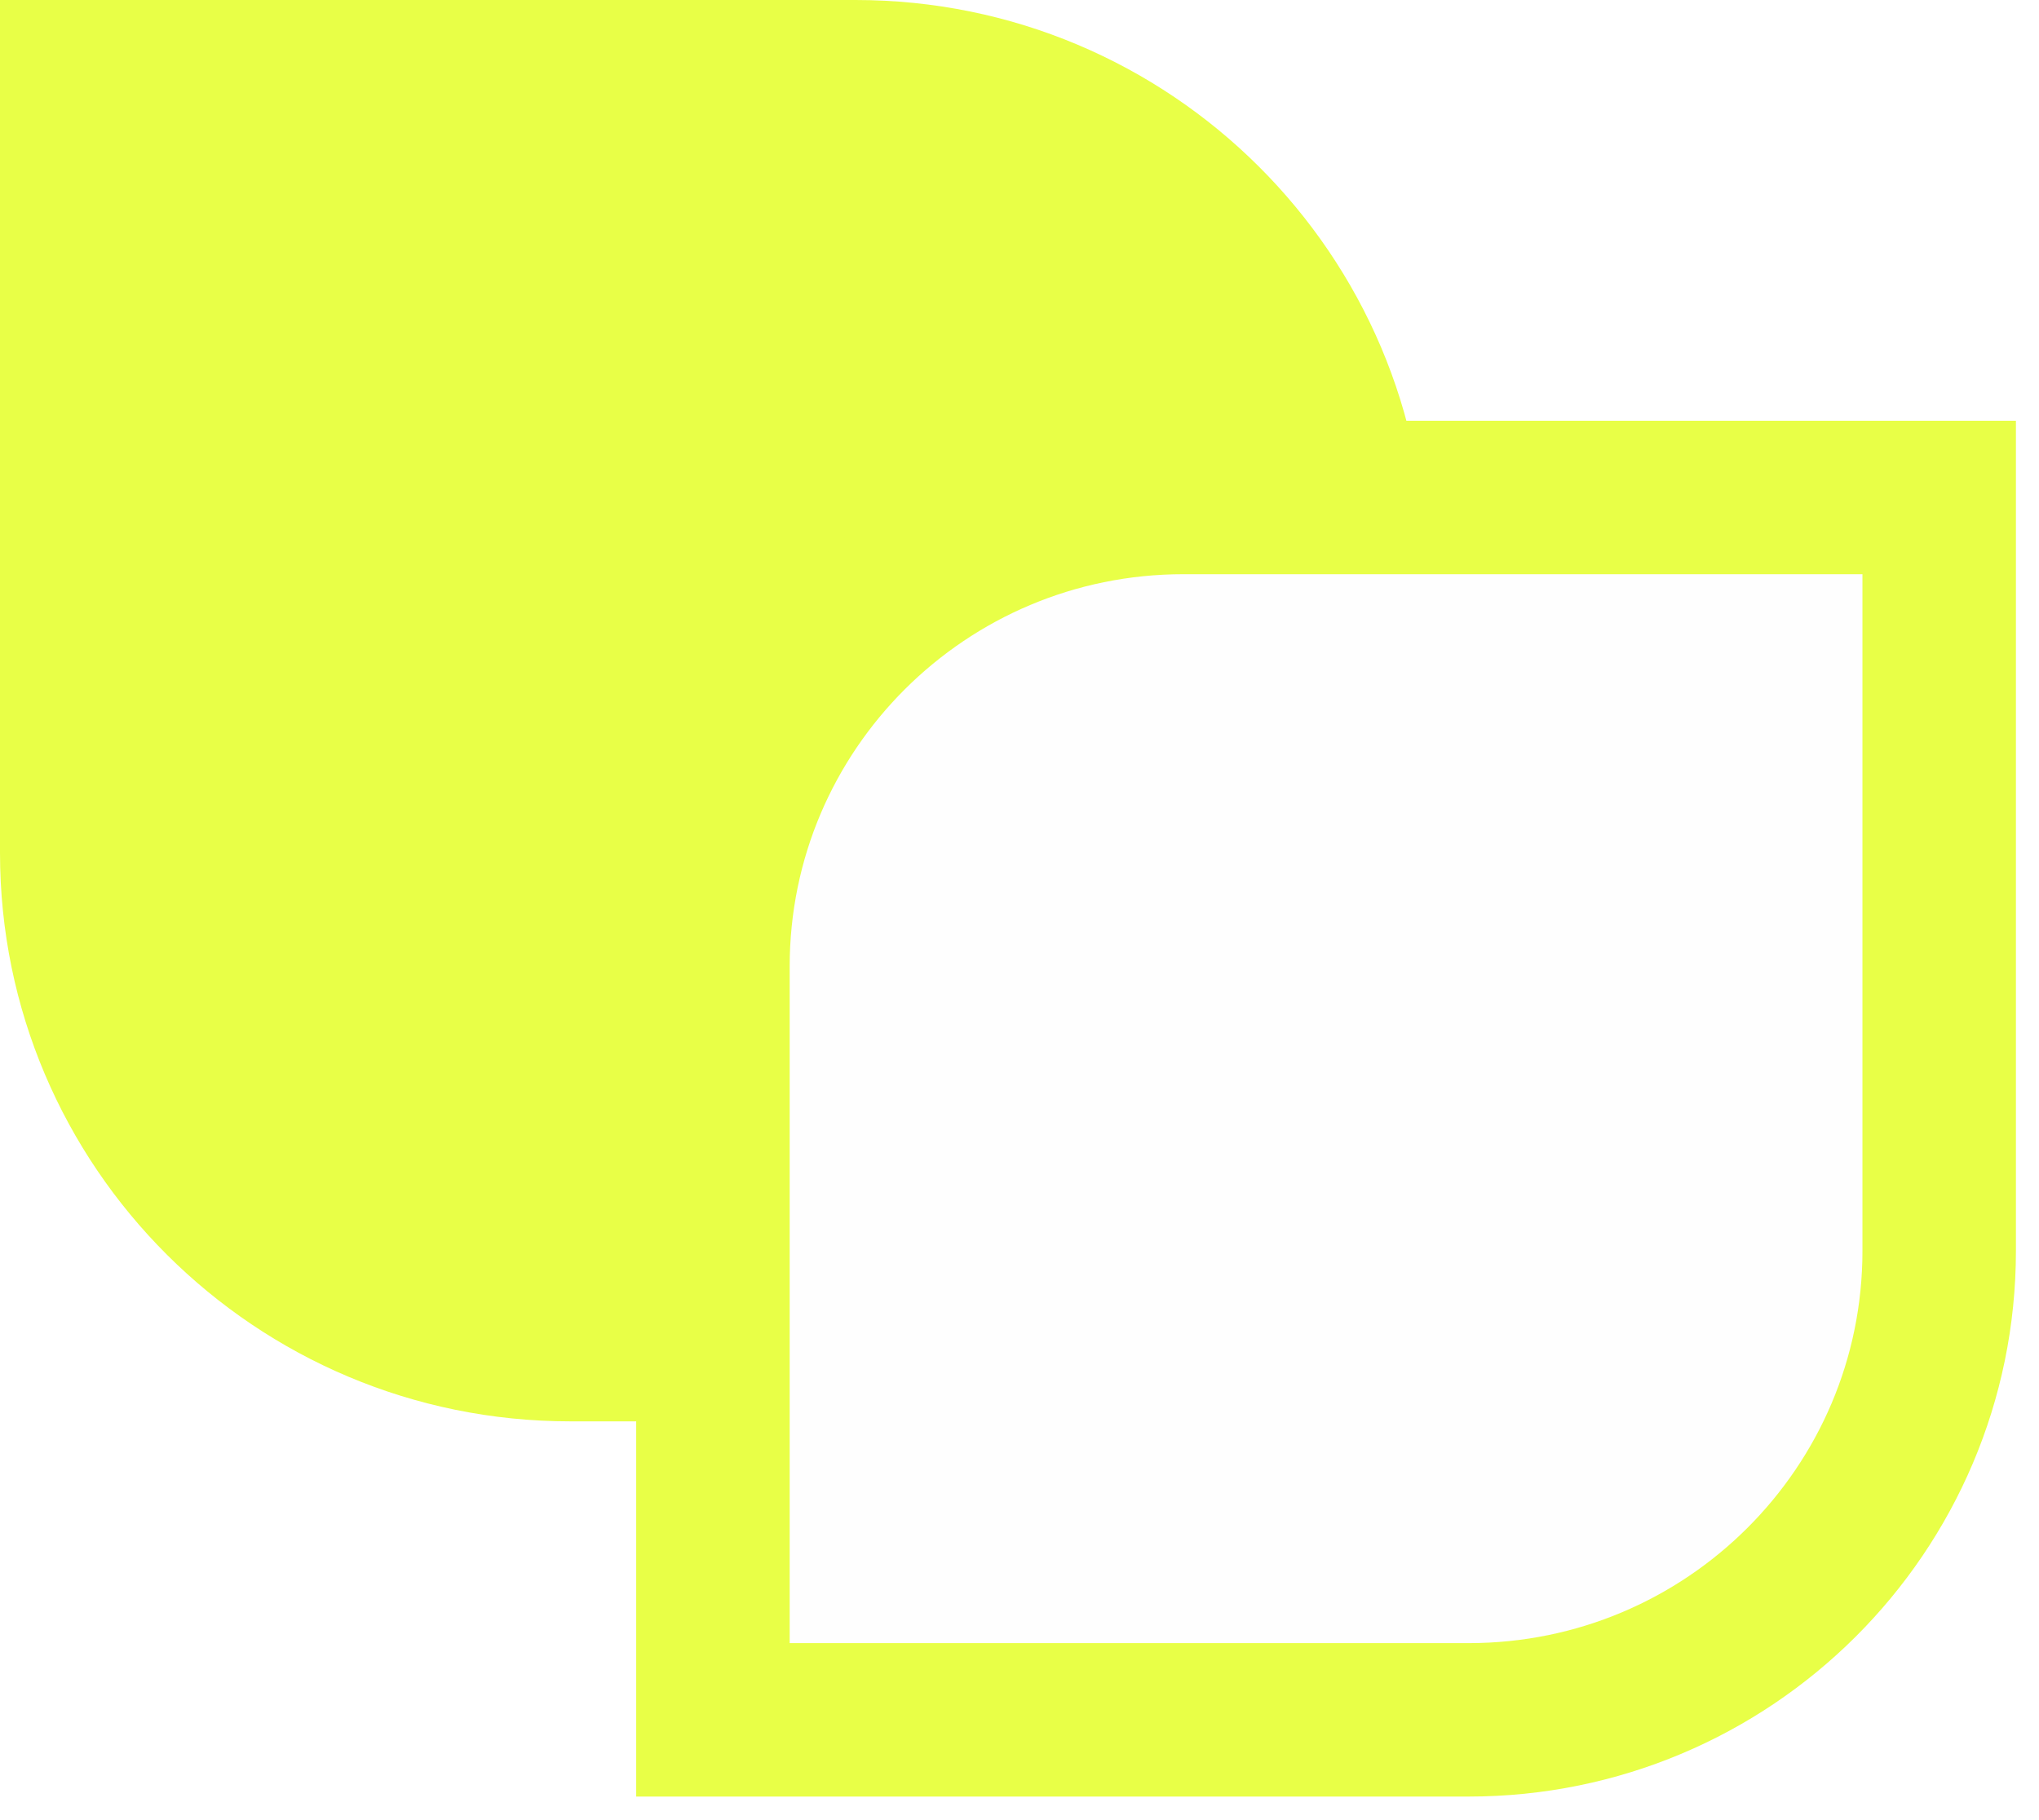
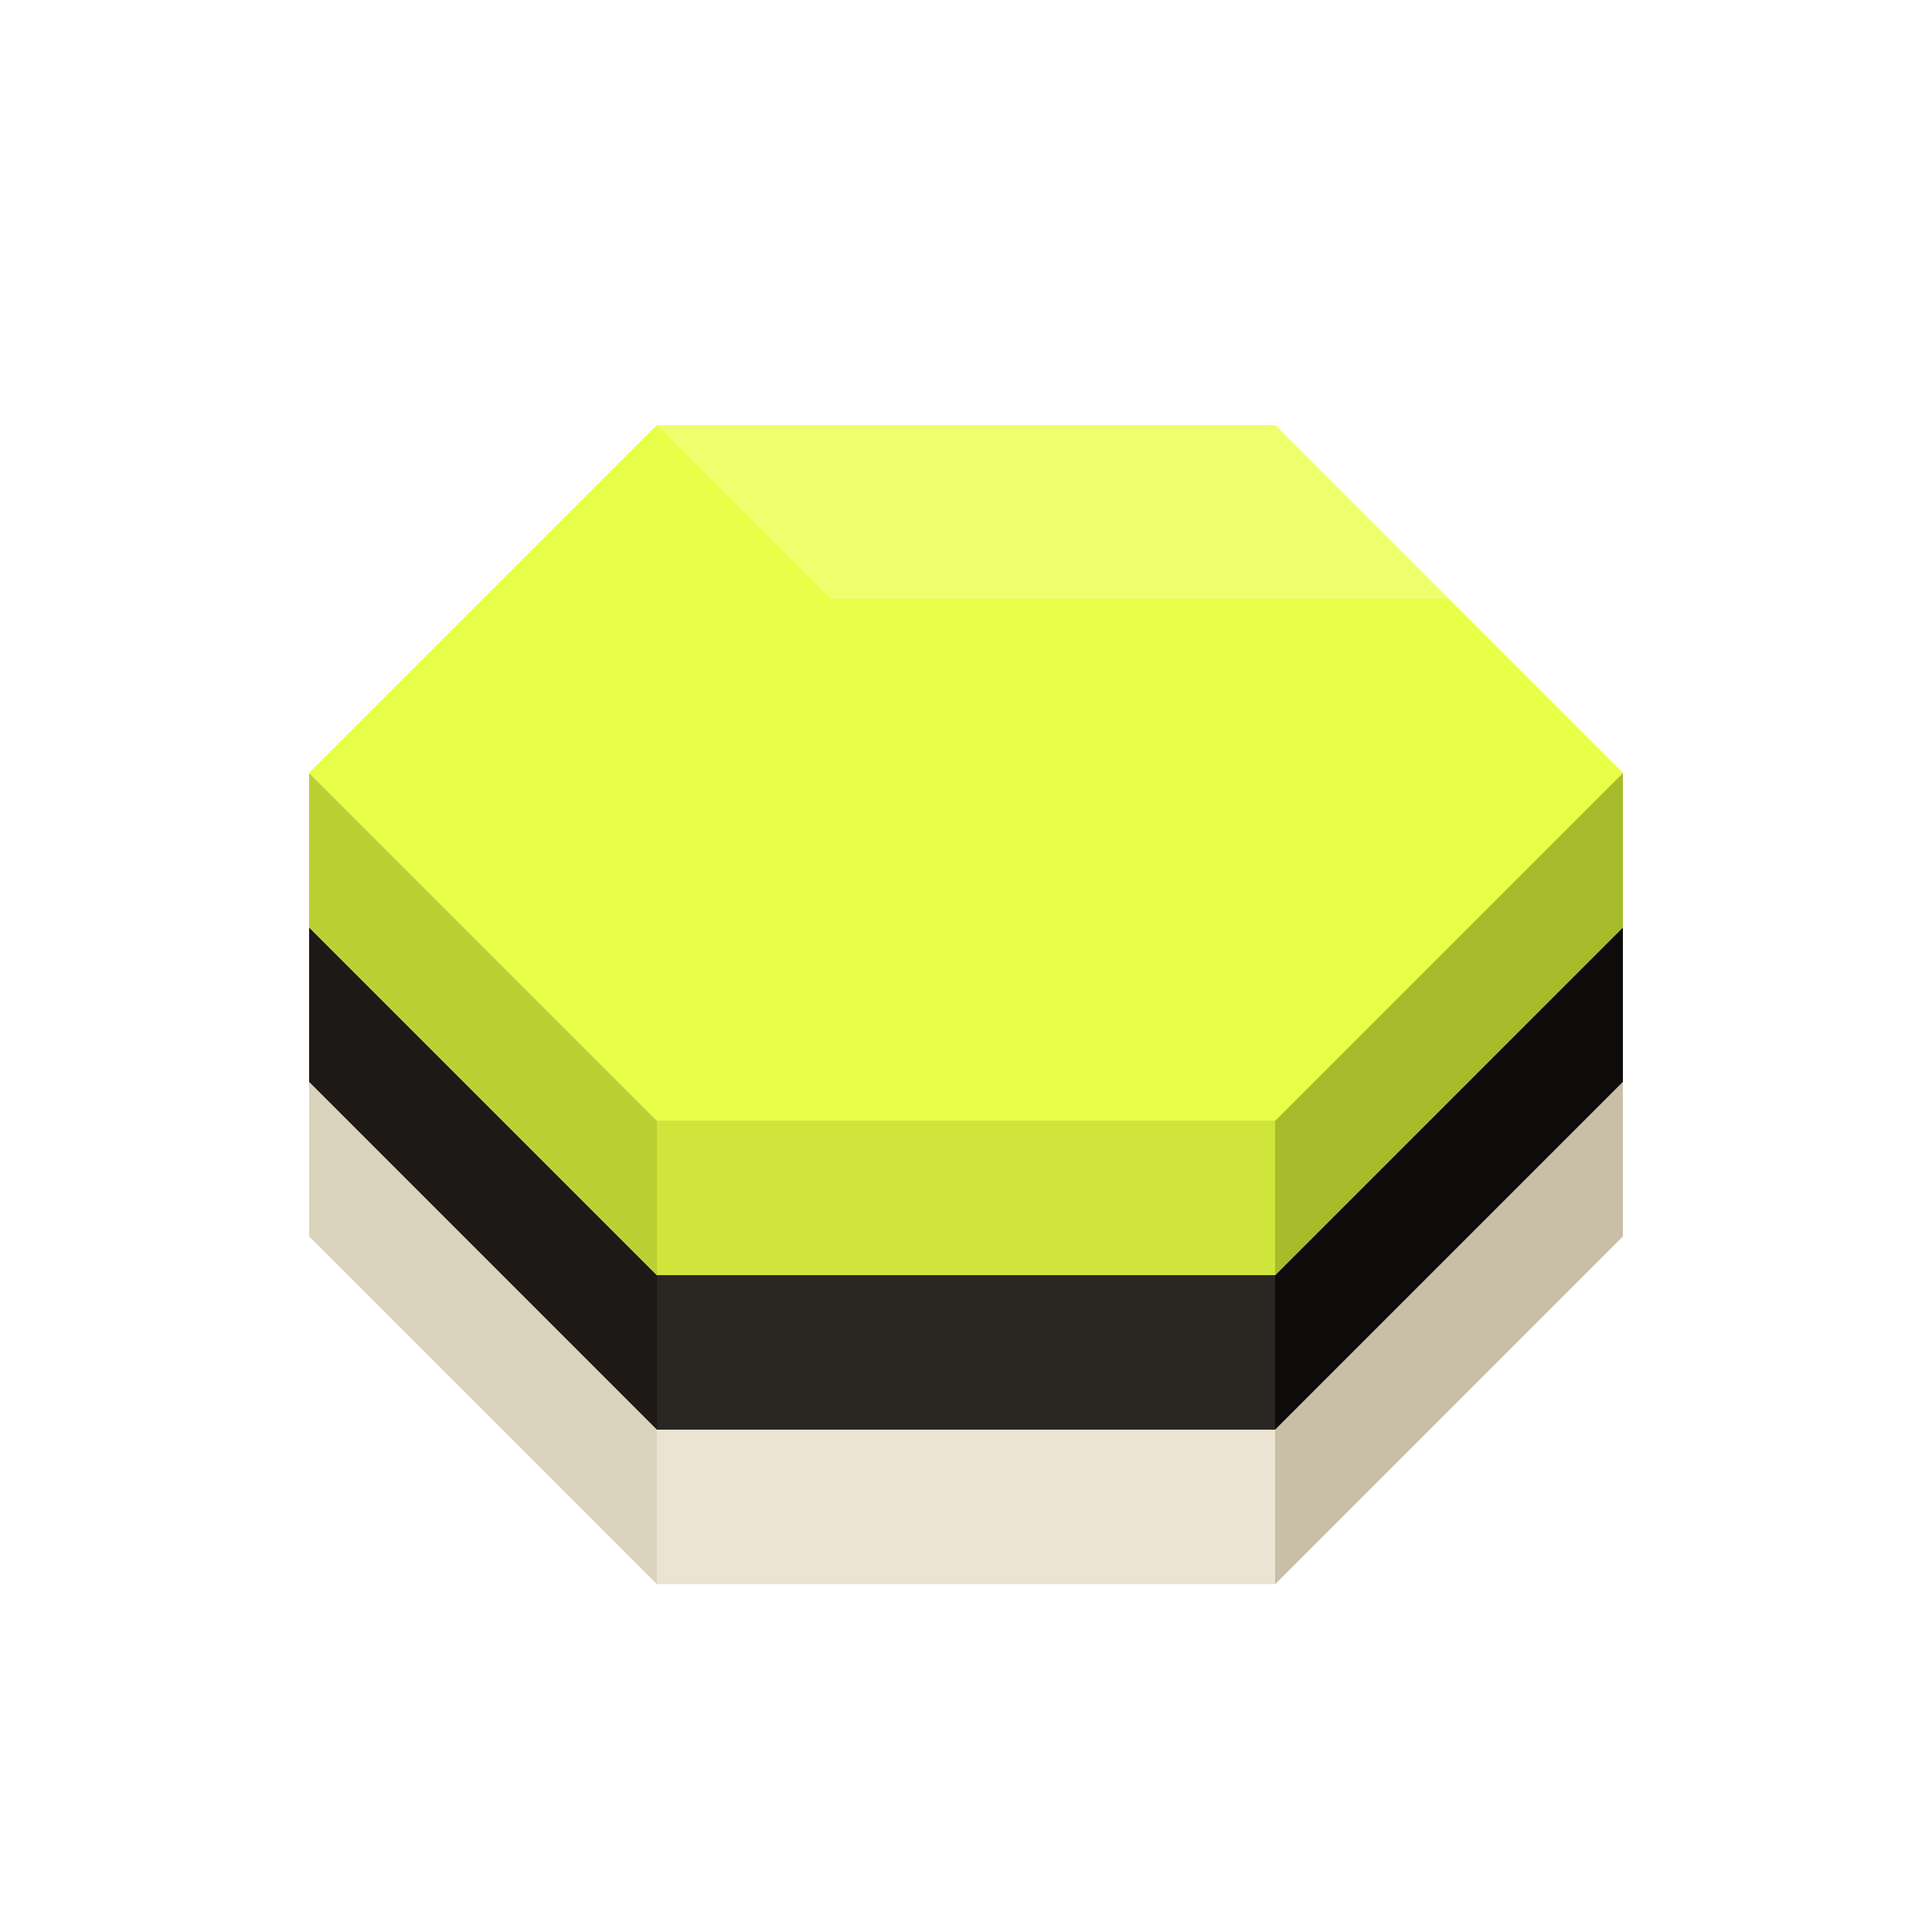
- <svg xmlns="http://www.w3.org/2000/svg" width="186" height="166" viewBox="0 0 186 166" fill="none">
-   <path d="M0 0H78.042C106.776 0 130.07 23.225 130.07 51.875V129.688H52.028C23.294 129.688 0 106.462 0 77.812V0Z" fill="#E8FF47" />
-   <path d="M107.958 45.391C84.252 45.391 65.035 64.551 65.035 88.188V156.922H133.972C157.677 156.922 176.895 137.761 176.895 114.125V45.391H107.958Z" fill="#FEFEFE" stroke="#E8FF47" stroke-width="14" />
+ <svg xmlns="http://www.w3.org/2000/svg" width="200" height="200" viewBox="0 0 200 200" role="img" aria-label="Bookone layered-stack mark">
+   <polygon points="32,112 68,148 68,164 32,128" fill="#DCD3BD" />
+   <polygon points="68,148 132,148 132,164 68,164" fill="#ECE4D2" />
+   <polygon points="132,148 168,112 168,128 132,164" fill="#C9BFA6" />
+   <polygon points="32,96 68,132 68,148 32,112" fill="#1C1917" />
+   <polygon points="68,132 132,132 132,148 68,148" fill="#2A2622" />
+   <polygon points="132,132 168,96 168,112 132,148" fill="#0E0C0A" />
+   <polygon points="32,80 68,116 68,132 32,96" fill="#BBD133" />
+   <polygon points="68,116 132,116 132,132 68,132" fill="#CFE53C" />
+   <polygon points="132,116 168,80 168,96 132,132" fill="#A7BC2A" />
+   <polygon points="68,44 132,44 168,80 132,116 68,116 32,80" fill="#E8FF47" />
+   <polygon points="68,44 132,44 150,62 86,62" fill="#F2FF8C" opacity="0.55" />
</svg>
